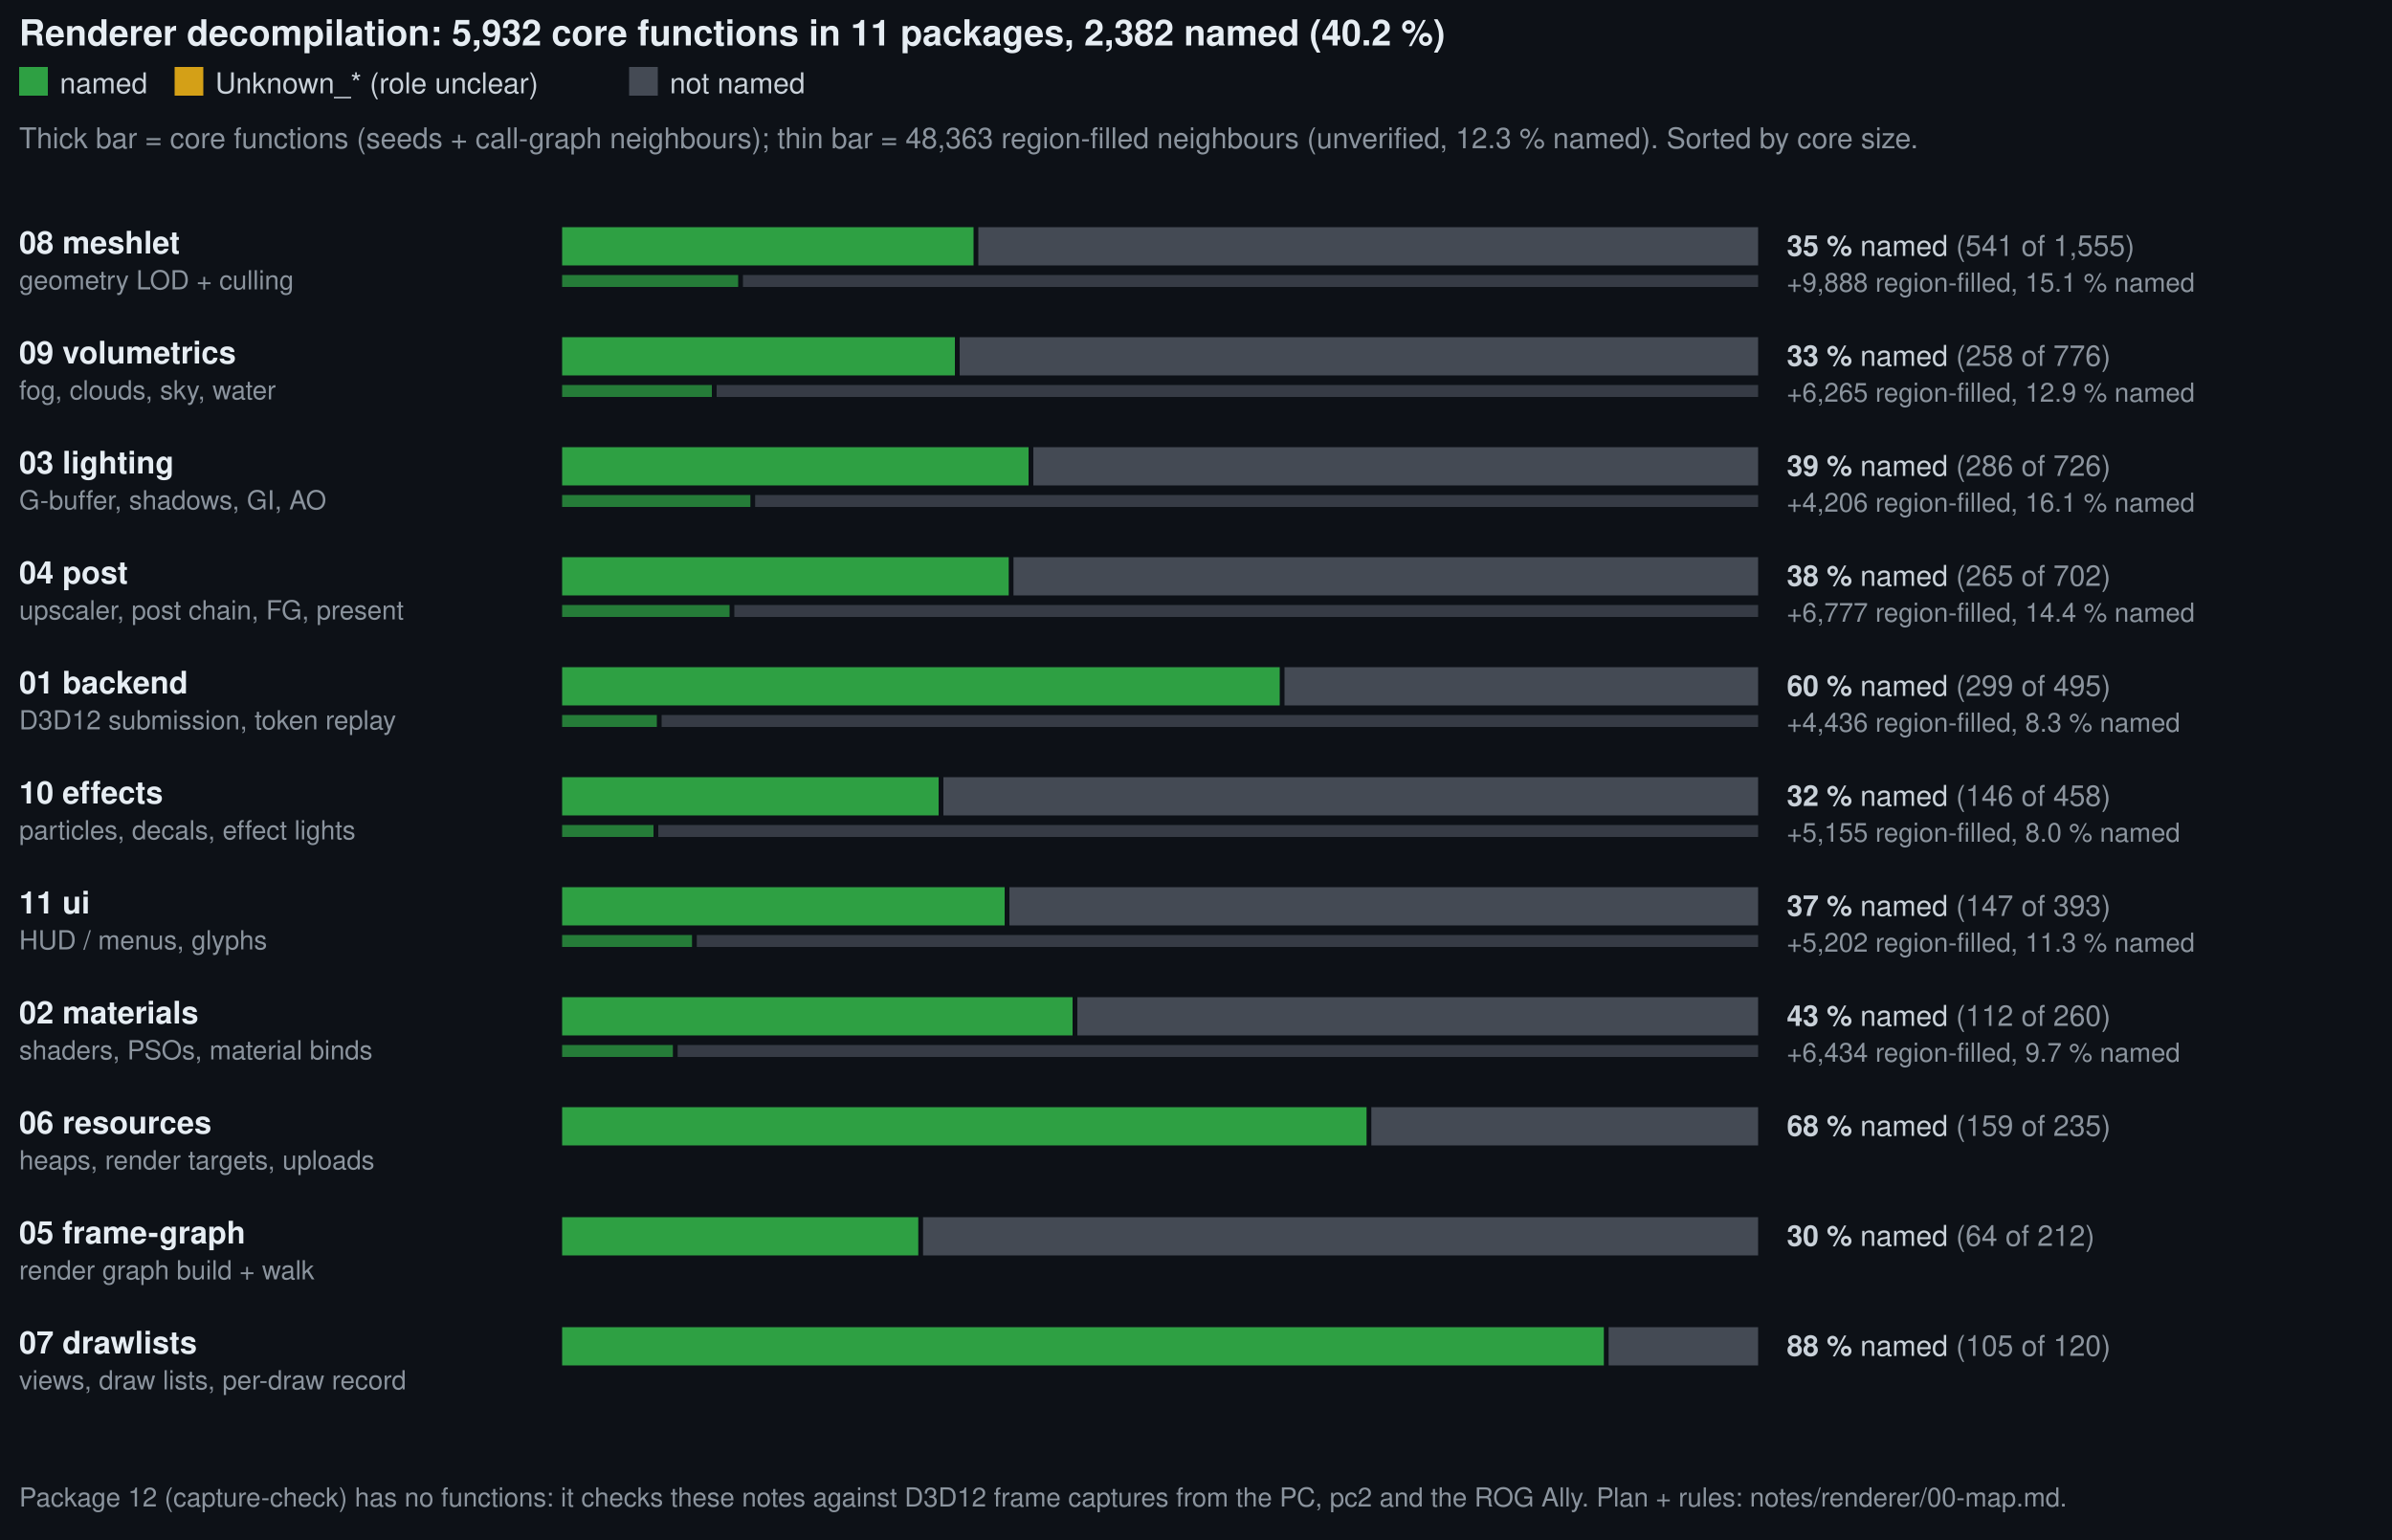
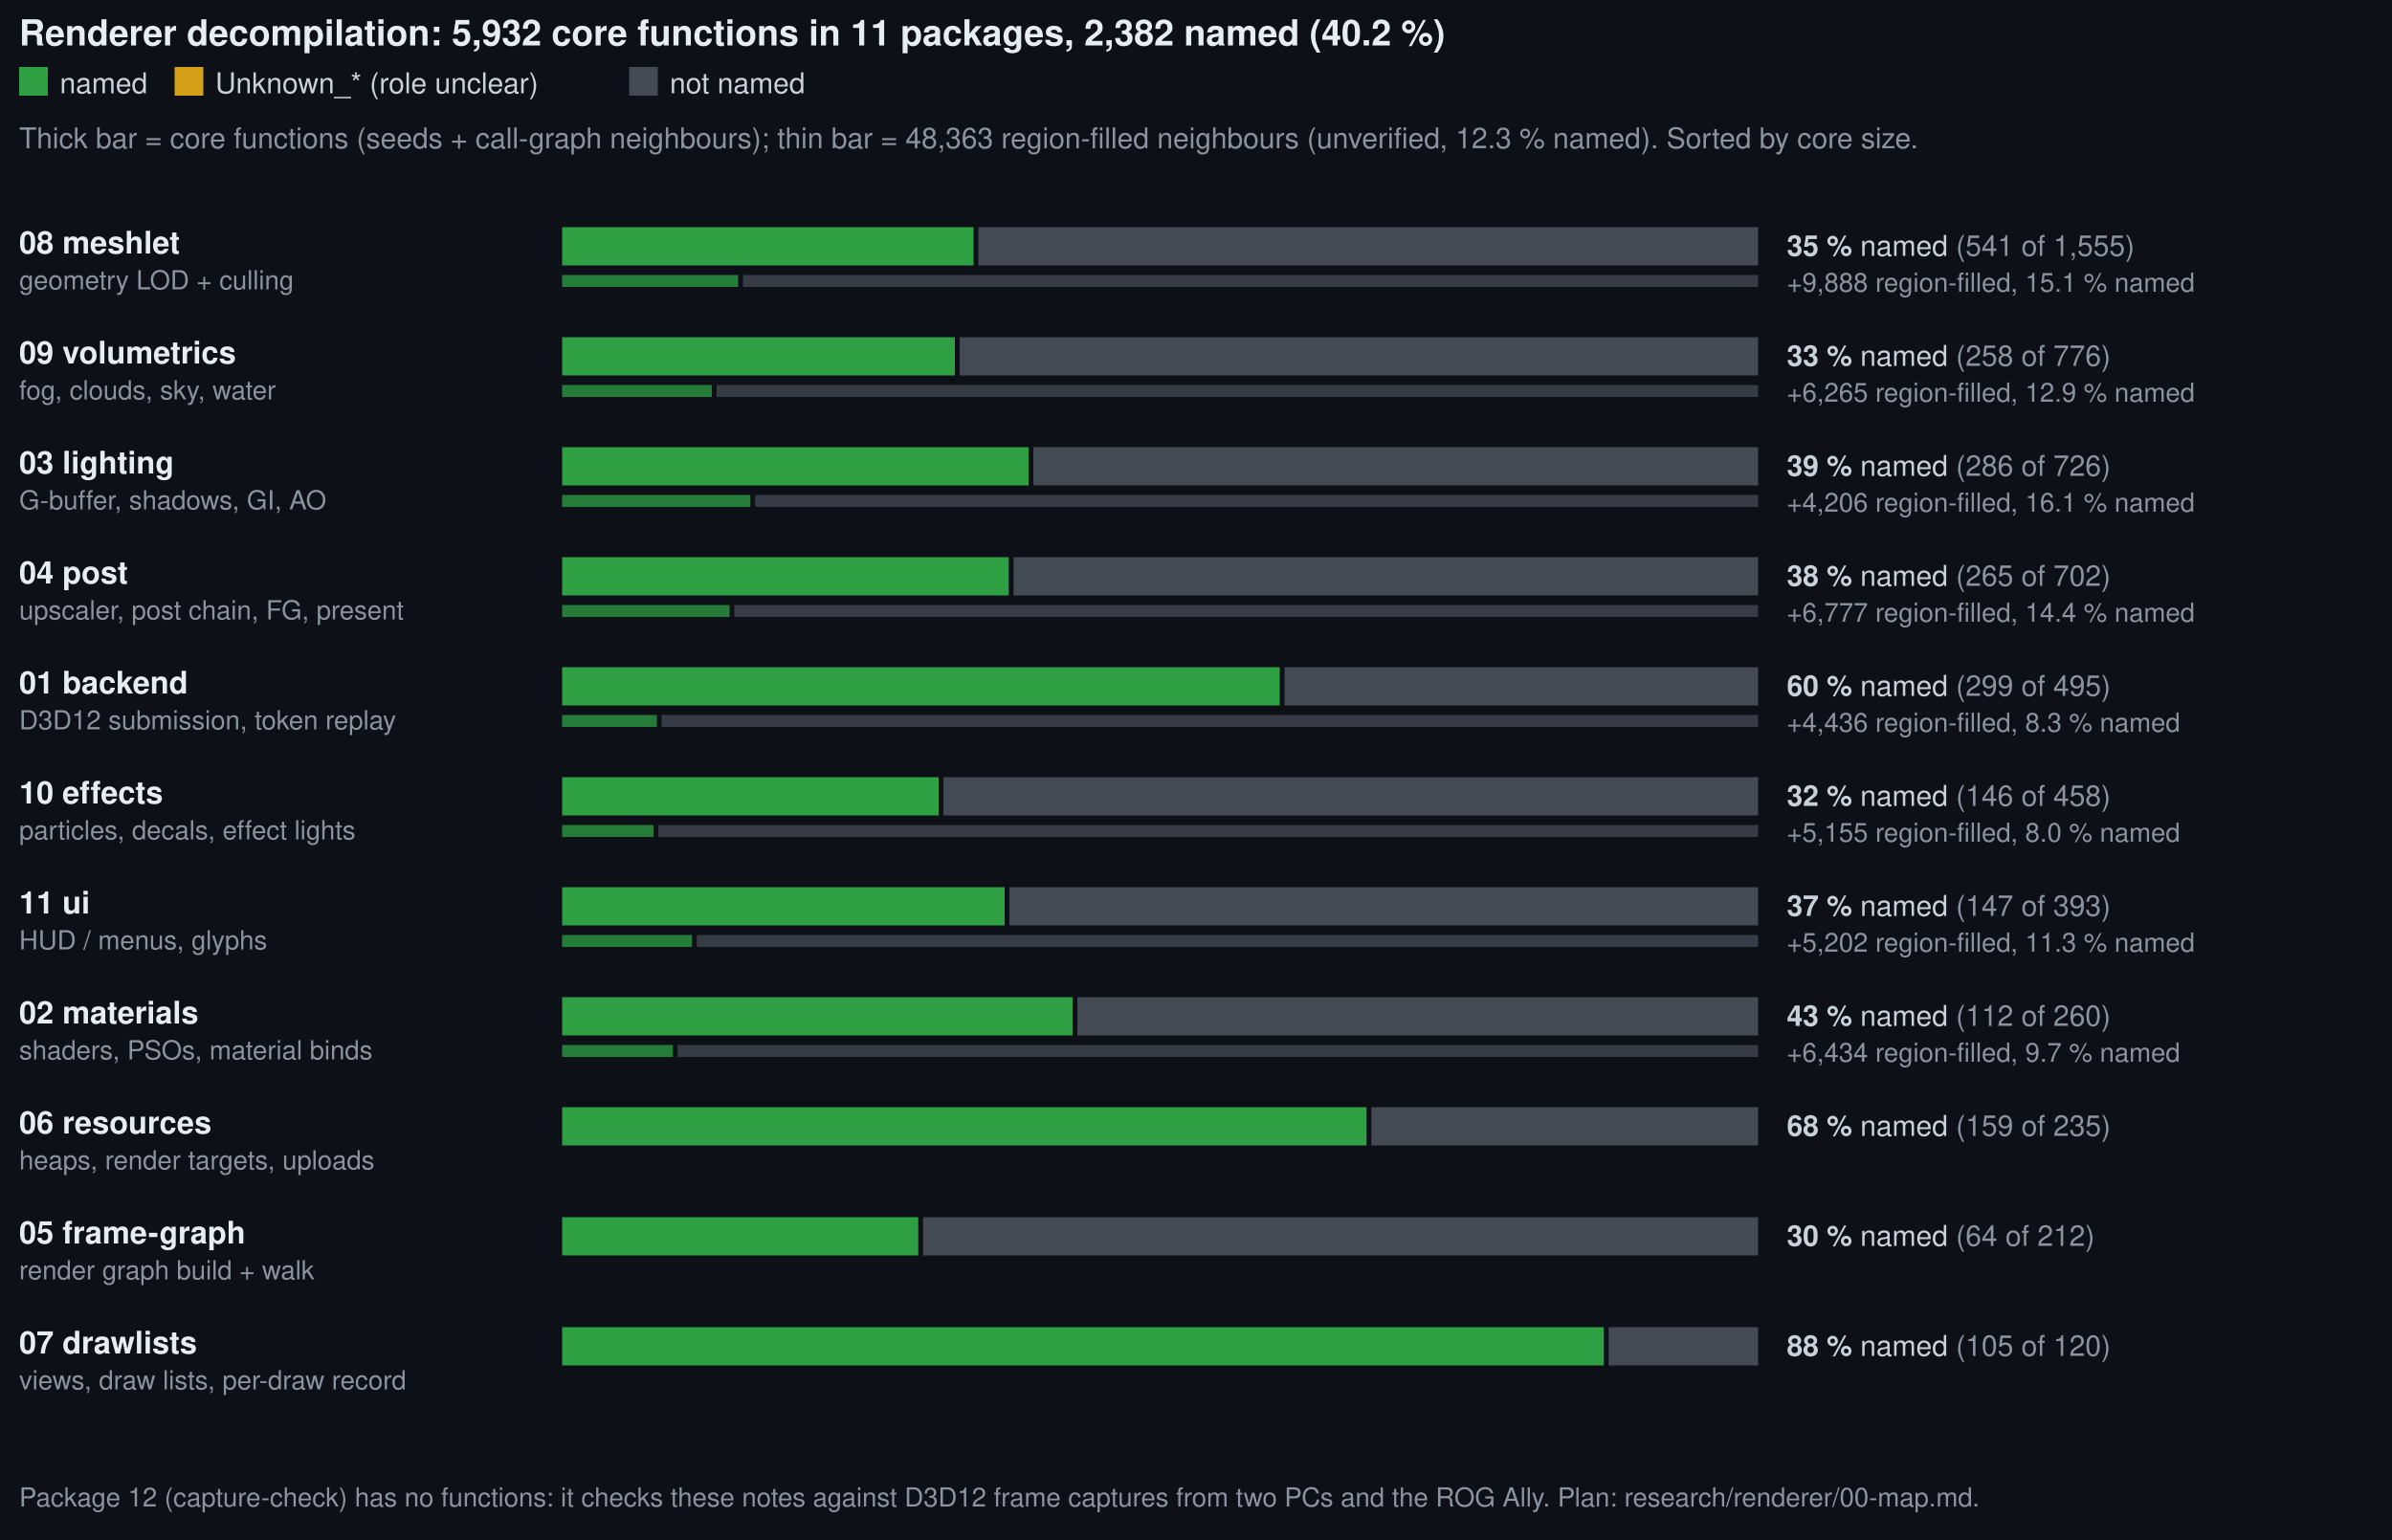
<svg xmlns="http://www.w3.org/2000/svg" viewBox="0 0 1000 644" style="width:100%;height:auto" font-family="Segoe UI,Helvetica,Arial,sans-serif">
  <rect width="100%" height="100%" fill="#0d1117" />
  <text x="8" y="19" fill="#e6edf3" font-size="15" font-weight="700">Renderer decompilation: 5,932 core functions in 11 packages, 2,382 named (40.2 %)</text>
  <rect x="8" y="28" width="12" height="12" fill="#2ea043" />
  <text x="25" y="39" fill="#c9d1d9" font-size="12">named</text>
  <rect x="73" y="28" width="12" height="12" fill="#d4a017" />
  <text x="90" y="39" fill="#c9d1d9" font-size="12">Unknown_* (role unclear)</text>
  <rect x="263" y="28" width="12" height="12" fill="#444a54" />
  <text x="280" y="39" fill="#c9d1d9" font-size="12">not named</text>
  <text x="8" y="62" fill="#8b949e" font-size="12">Thick bar = core functions (seeds + call-graph neighbours); thin bar = 48,363 region-filled neighbours (unverified, 12.3 % named). Sorted by core size.</text>
  <text x="8" y="106" fill="#e6edf3" font-size="13" font-weight="600">08 meshlet</text>
  <text x="8" y="121" fill="#8b949e" font-size="11">geometry LOD + culling</text>
  <rect x="235.0" y="95" width="172.0" height="16" fill="#2ea043" opacity="1" />
  <rect x="409.0" y="95" width="326.0" height="16" fill="#444a54" opacity="1" />
  <rect x="235.0" y="115" width="73.6" height="5" fill="#2ea043" opacity="0.75" />
  <rect x="310.6" y="115" width="424.4" height="5" fill="#444a54" opacity="0.75" />
  <text x="747" y="107" fill="#c9d1d9" font-size="12">
    <tspan font-weight="600">35 %</tspan> named <tspan fill="#8b949e">(541 of 1,555)</tspan>
  </text>
  <text x="747" y="122" fill="#8b949e" font-size="11">+9,888 region-filled, 15.1 % named</text>
  <text x="8" y="152" fill="#e6edf3" font-size="13" font-weight="600">09 volumetrics</text>
  <text x="8" y="167" fill="#8b949e" font-size="11">fog, clouds, sky, water</text>
  <rect x="235.0" y="141" width="164.2" height="16" fill="#2ea043" opacity="1" />
  <rect x="401.2" y="141" width="333.8" height="16" fill="#444a54" opacity="1" />
  <rect x="235.0" y="161" width="62.6" height="5" fill="#2ea043" opacity="0.75" />
  <rect x="299.6" y="161" width="435.4" height="5" fill="#444a54" opacity="0.75" />
  <text x="747" y="153" fill="#c9d1d9" font-size="12">
    <tspan font-weight="600">33 %</tspan> named <tspan fill="#8b949e">(258 of 776)</tspan>
  </text>
  <text x="747" y="168" fill="#8b949e" font-size="11">+6,265 region-filled, 12.9 % named</text>
  <text x="8" y="198" fill="#e6edf3" font-size="13" font-weight="600">03 lighting</text>
  <text x="8" y="213" fill="#8b949e" font-size="11">G-buffer, shadows, GI, AO</text>
  <rect x="235.0" y="187" width="195.0" height="16" fill="#2ea043" opacity="1" />
  <rect x="432.0" y="187" width="303.0" height="16" fill="#444a54" opacity="1" />
  <rect x="235.0" y="207" width="78.7" height="5" fill="#2ea043" opacity="0.75" />
  <rect x="315.7" y="207" width="419.3" height="5" fill="#444a54" opacity="0.75" />
  <text x="747" y="199" fill="#c9d1d9" font-size="12">
    <tspan font-weight="600">39 %</tspan> named <tspan fill="#8b949e">(286 of 726)</tspan>
  </text>
  <text x="747" y="214" fill="#8b949e" font-size="11">+4,206 region-filled, 16.1 % named</text>
  <text x="8" y="244" fill="#e6edf3" font-size="13" font-weight="600">04 post</text>
  <text x="8" y="259" fill="#8b949e" font-size="11">upscaler, post chain, FG, present</text>
  <rect x="235.0" y="233" width="186.7" height="16" fill="#2ea043" opacity="1" />
  <rect x="423.7" y="233" width="311.3" height="16" fill="#444a54" opacity="1" />
  <rect x="235.0" y="253" width="70.0" height="5" fill="#2ea043" opacity="0.75" />
  <rect x="307.0" y="253" width="428.0" height="5" fill="#444a54" opacity="0.75" />
  <text x="747" y="245" fill="#c9d1d9" font-size="12">
    <tspan font-weight="600">38 %</tspan> named <tspan fill="#8b949e">(265 of 702)</tspan>
  </text>
  <text x="747" y="260" fill="#8b949e" font-size="11">+6,777 region-filled, 14.4 % named</text>
  <text x="8" y="290" fill="#e6edf3" font-size="13" font-weight="600">01 backend</text>
  <text x="8" y="305" fill="#8b949e" font-size="11">D3D12 submission, token replay</text>
  <rect x="235.0" y="279" width="300.0" height="16" fill="#2ea043" opacity="1" />
  <rect x="537.0" y="279" width="198.0" height="16" fill="#444a54" opacity="1" />
  <rect x="235.0" y="299" width="39.6" height="5" fill="#2ea043" opacity="0.75" />
  <rect x="276.6" y="299" width="458.4" height="5" fill="#444a54" opacity="0.75" />
  <text x="747" y="291" fill="#c9d1d9" font-size="12">
    <tspan font-weight="600">60 %</tspan> named <tspan fill="#8b949e">(299 of 495)</tspan>
  </text>
  <text x="747" y="306" fill="#8b949e" font-size="11">+4,436 region-filled, 8.3 % named</text>
  <text x="8" y="336" fill="#e6edf3" font-size="13" font-weight="600">10 effects</text>
  <text x="8" y="351" fill="#8b949e" font-size="11">particles, decals, effect lights</text>
  <rect x="235.0" y="325" width="157.4" height="16" fill="#2ea043" opacity="1" />
  <rect x="394.4" y="325" width="340.6" height="16" fill="#444a54" opacity="1" />
  <rect x="235.0" y="345" width="38.2" height="5" fill="#2ea043" opacity="0.75" />
  <rect x="275.2" y="345" width="459.8" height="5" fill="#444a54" opacity="0.75" />
  <text x="747" y="337" fill="#c9d1d9" font-size="12">
    <tspan font-weight="600">32 %</tspan> named <tspan fill="#8b949e">(146 of 458)</tspan>
  </text>
  <text x="747" y="352" fill="#8b949e" font-size="11">+5,155 region-filled, 8.0 % named</text>
  <text x="8" y="382" fill="#e6edf3" font-size="13" font-weight="600">11 ui</text>
  <text x="8" y="397" fill="#8b949e" font-size="11">HUD / menus, glyphs</text>
  <rect x="235.0" y="371" width="185.0" height="16" fill="#2ea043" opacity="1" />
  <rect x="422.0" y="371" width="313.0" height="16" fill="#444a54" opacity="1" />
  <rect x="235.0" y="391" width="54.3" height="5" fill="#2ea043" opacity="0.75" />
  <rect x="291.3" y="391" width="443.7" height="5" fill="#444a54" opacity="0.75" />
  <text x="747" y="383" fill="#c9d1d9" font-size="12">
    <tspan font-weight="600">37 %</tspan> named <tspan fill="#8b949e">(147 of 393)</tspan>
  </text>
  <text x="747" y="398" fill="#8b949e" font-size="11">+5,202 region-filled, 11.3 % named</text>
  <text x="8" y="428" fill="#e6edf3" font-size="13" font-weight="600">02 materials</text>
  <text x="8" y="443" fill="#8b949e" font-size="11">shaders, PSOs, material binds</text>
  <rect x="235.0" y="417" width="213.4" height="16" fill="#2ea043" opacity="1" />
  <rect x="450.4" y="417" width="284.6" height="16" fill="#444a54" opacity="1" />
  <rect x="235.0" y="437" width="46.3" height="5" fill="#2ea043" opacity="0.75" />
  <rect x="283.3" y="437" width="451.7" height="5" fill="#444a54" opacity="0.75" />
  <text x="747" y="429" fill="#c9d1d9" font-size="12">
    <tspan font-weight="600">43 %</tspan> named <tspan fill="#8b949e">(112 of 260)</tspan>
  </text>
  <text x="747" y="444" fill="#8b949e" font-size="11">+6,434 region-filled, 9.7 % named</text>
  <text x="8" y="474" fill="#e6edf3" font-size="13" font-weight="600">06 resources</text>
  <text x="8" y="489" fill="#8b949e" font-size="11">heaps, render targets, uploads</text>
  <rect x="235.0" y="463" width="336.3" height="16" fill="#2ea043" opacity="1" />
  <rect x="573.3" y="463" width="161.7" height="16" fill="#444a54" opacity="1" />
  <text x="747" y="475" fill="#c9d1d9" font-size="12">
    <tspan font-weight="600">68 %</tspan> named <tspan fill="#8b949e">(159 of 235)</tspan>
  </text>
  <text x="8" y="520" fill="#e6edf3" font-size="13" font-weight="600">05 frame-graph</text>
  <text x="8" y="535" fill="#8b949e" font-size="11">render graph build + walk</text>
  <rect x="235.0" y="509" width="148.9" height="16" fill="#2ea043" opacity="1" />
  <rect x="385.9" y="509" width="349.1" height="16" fill="#444a54" opacity="1" />
  <text x="747" y="521" fill="#c9d1d9" font-size="12">
    <tspan font-weight="600">30 %</tspan> named <tspan fill="#8b949e">(64 of 212)</tspan>
  </text>
  <text x="8" y="566" fill="#e6edf3" font-size="13" font-weight="600">07 drawlists</text>
  <text x="8" y="581" fill="#8b949e" font-size="11">views, draw lists, per-draw record</text>
  <rect x="235.0" y="555" width="435.5" height="16" fill="#2ea043" opacity="1" />
  <rect x="672.5" y="555" width="62.5" height="16" fill="#444a54" opacity="1" />
  <text x="747" y="567" fill="#c9d1d9" font-size="12">
    <tspan font-weight="600">88 %</tspan> named <tspan fill="#8b949e">(105 of 120)</tspan>
  </text>
-   <text x="8" y="630" fill="#8b949e" font-size="11">Package 12 (capture-check) has no functions: it checks these notes against D3D12 frame captures from the PC, pc2 and the ROG Ally. Plan + rules: notes/renderer/00-map.md.</text>
+   <text x="8" y="630" fill="#8b949e" font-size="11">Package 12 (capture-check) has no functions: it checks these notes against D3D12 frame captures from two PCs and the ROG Ally. Plan: research/renderer/00-map.md.</text>
</svg>
